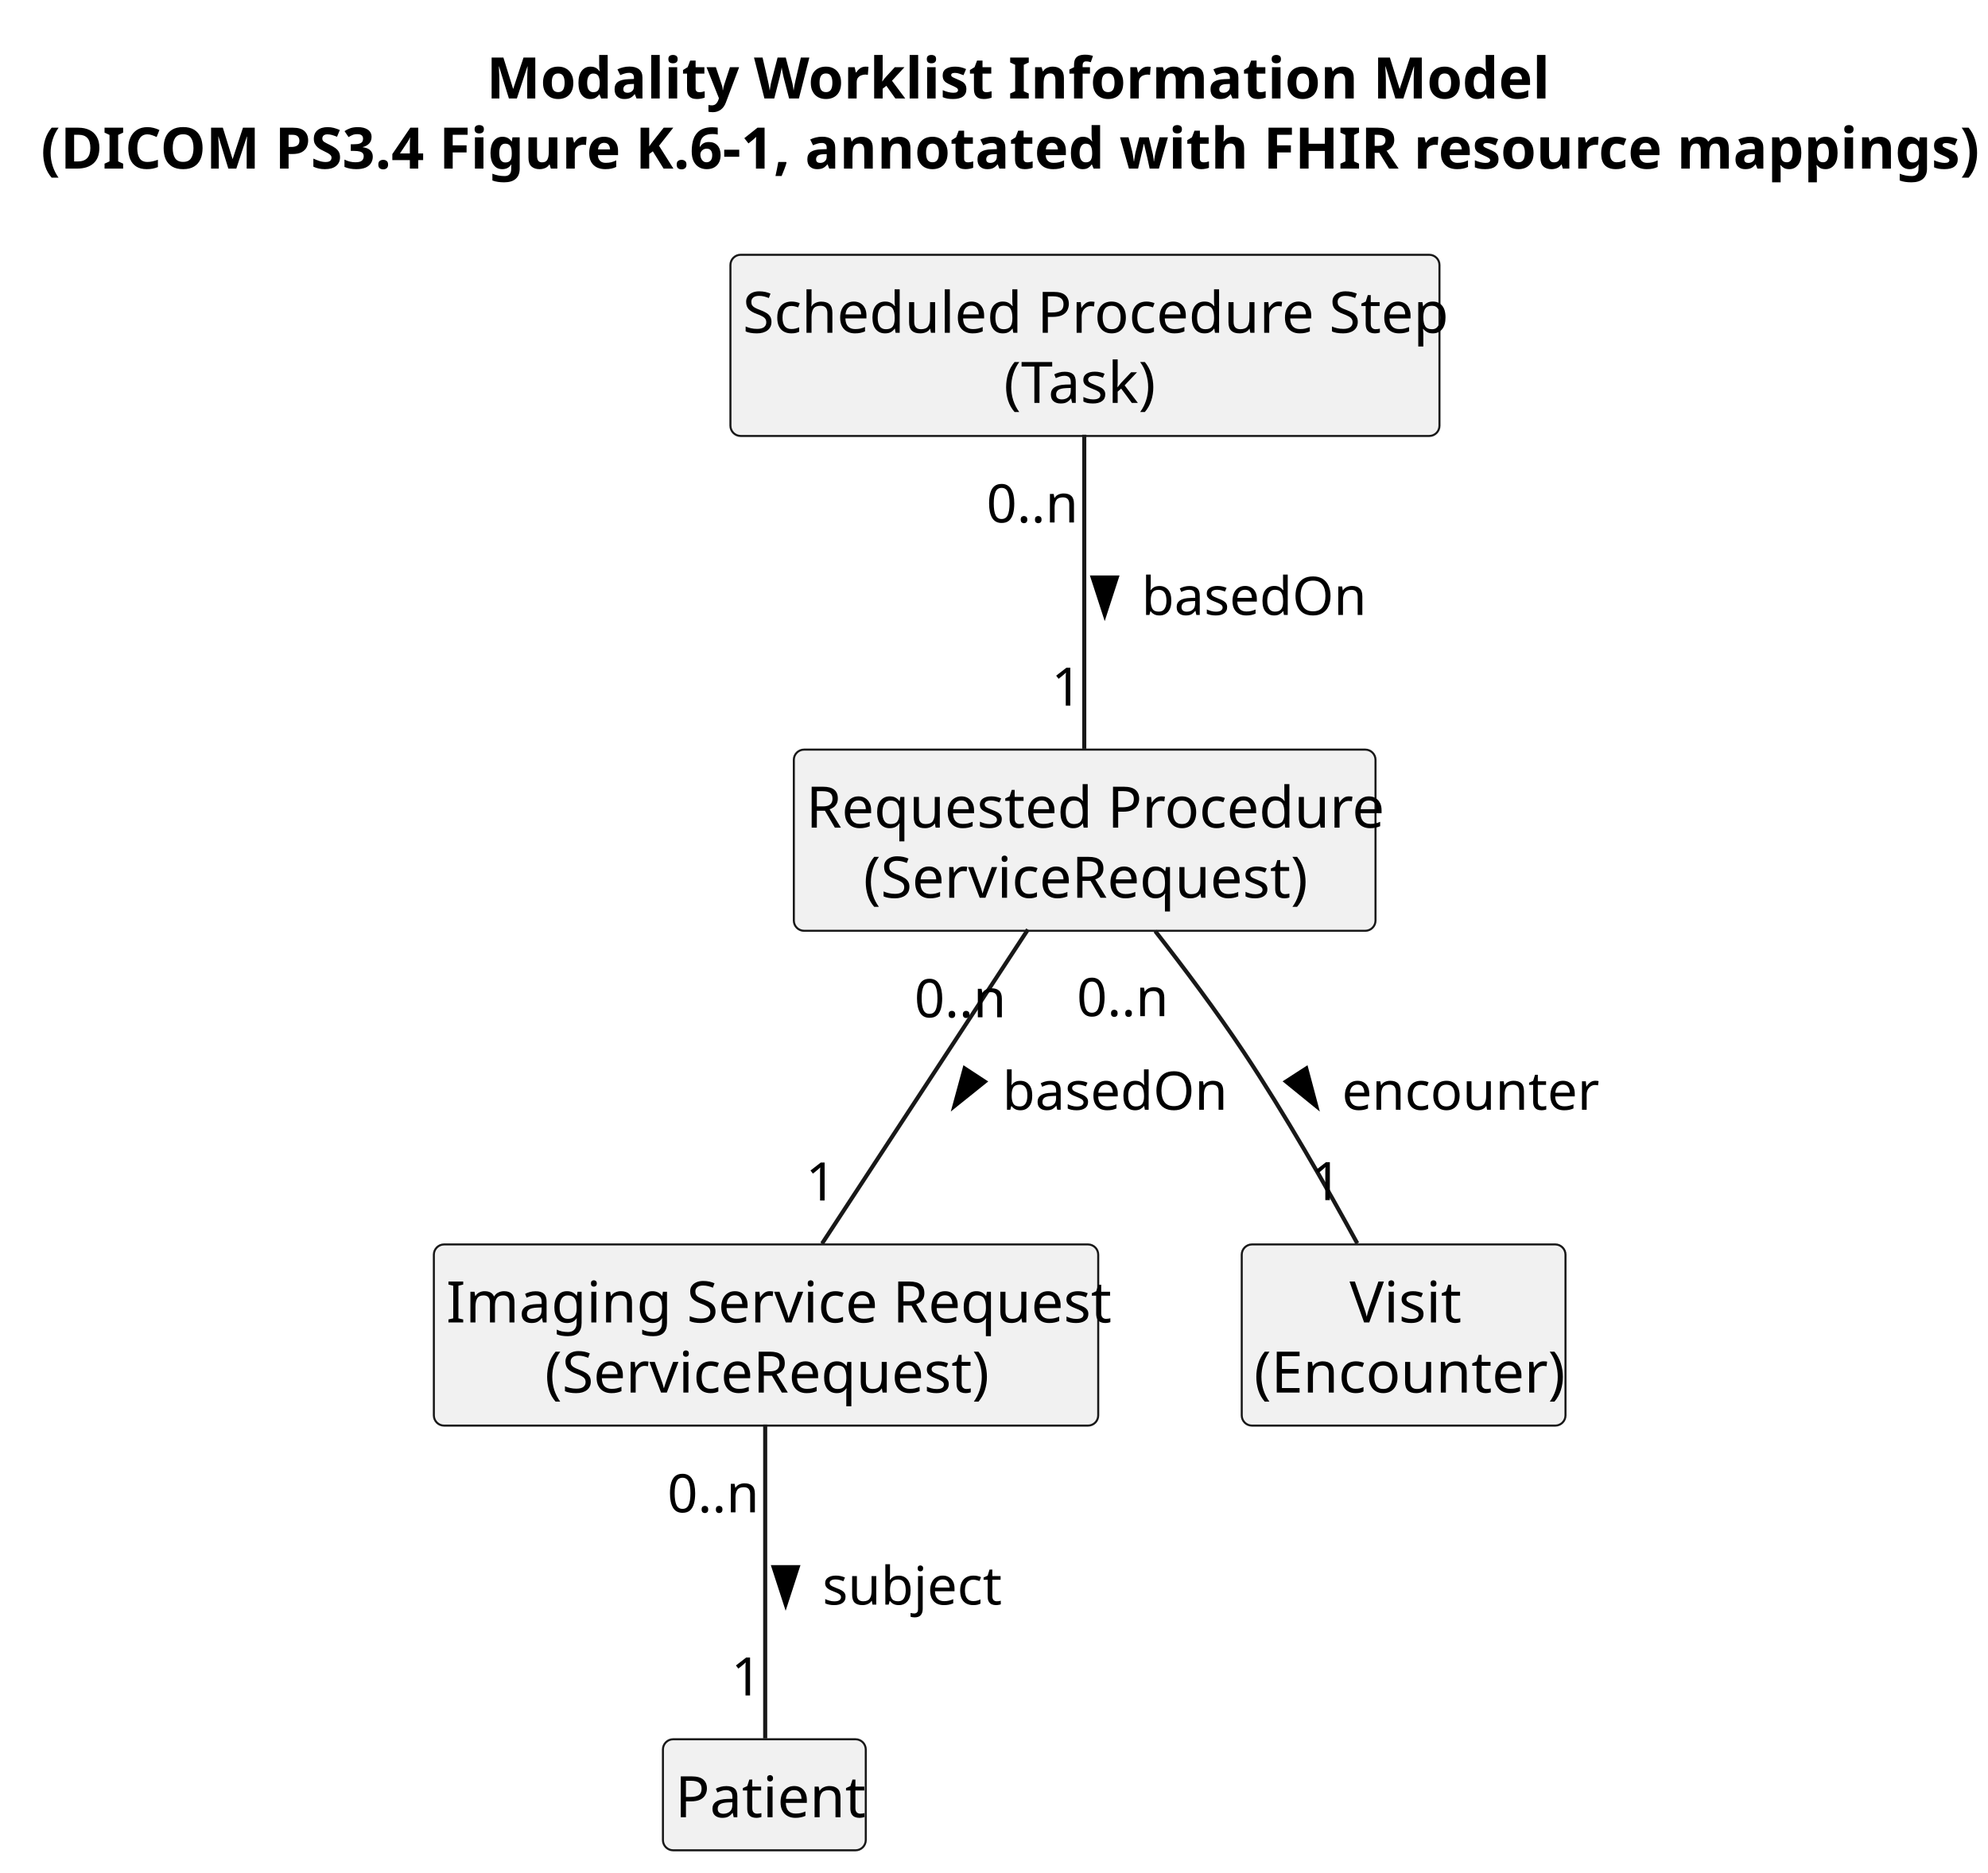
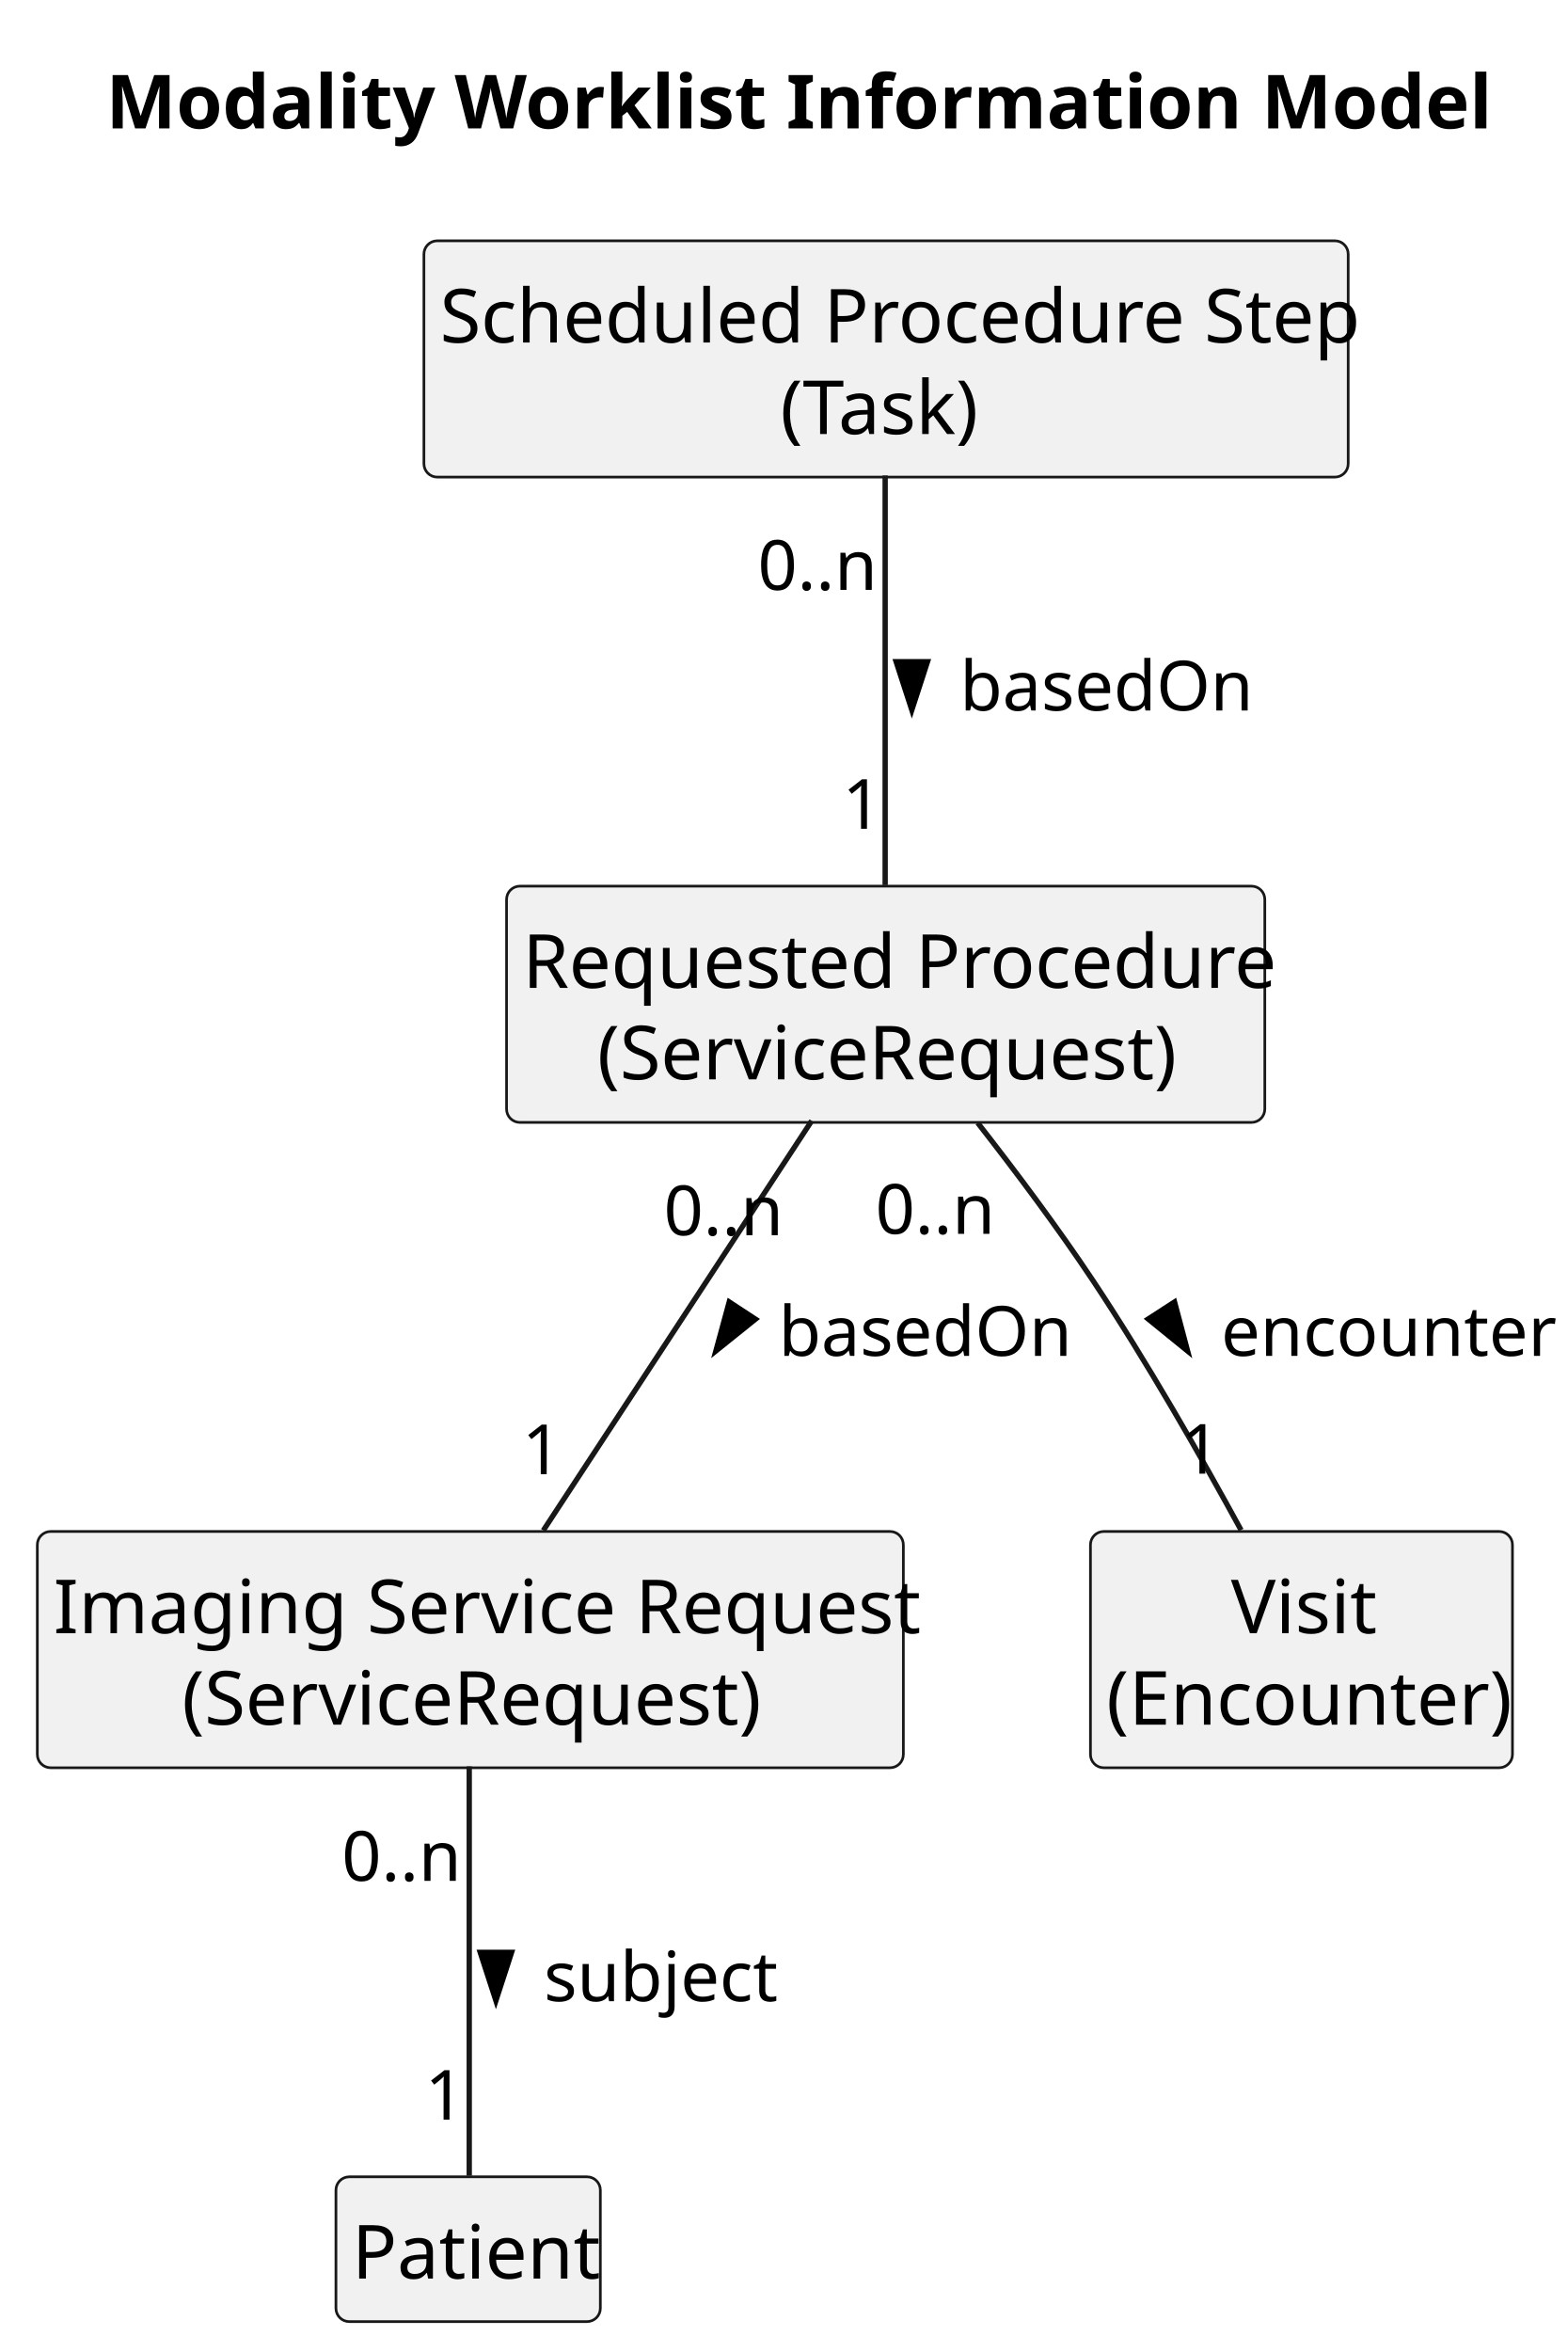
- <svg xmlns="http://www.w3.org/2000/svg" contentStyleType="text/css" data-diagram-type="CLASS" height="458px" preserveAspectRatio="none" style="width:486px;height:458px;background:#FFFFFF;" version="1.1" viewBox="0 0 486 458" width="486px" zoomAndPan="magnify">
+ <svg xmlns="http://www.w3.org/2000/svg" contentStyleType="text/css" data-diagram-type="CLASS" height="441px" preserveAspectRatio="none" style="width:294px;height:441px;background:#FFFFFF;" version="1.1" viewBox="0 0 294 441" width="294px" zoomAndPan="magnify">
  <defs />
  <g>
    <g class="title" data-source-line="1">
-       <text fill="#000000" font-family="sans-serif" font-size="14" font-weight="bold" lengthAdjust="spacing" textLength="241.11" x="118.92" y="24.075">Modality Worklist Information Model</text>
-       <text fill="#000000" font-family="sans-serif" font-size="14" font-weight="bold" lengthAdjust="spacing" textLength="458.951" x="10" y="41.227">(DICOM PS3.4 Figure K.6-1, annotated with FHIR resource mappings)</text>
+       <text fill="#000000" font-family="sans-serif" font-size="14" font-weight="bold" lengthAdjust="spacing" textLength="241.11" x="19.855" y="24.075">Modality Worklist Information Model</text>
    </g>
    <g class="entity" data-qualified-name="scheduled_procedure_step" data-source-line="6" id="ent0002">
-       <rect fill="#F1F1F1" height="44.303" rx="2.5" ry="2.5" style="stroke:#181818;stroke-width:0.5;" width="173.337" x="178.565" y="62.303" />
-       <text fill="#000000" font-family="sans-serif" font-size="14" lengthAdjust="spacing" textLength="167.337" x="181.565" y="81.378">Scheduled Procedure Step</text>
-       <text fill="#000000" font-family="sans-serif" font-size="14" lengthAdjust="spacing" textLength="39.662" x="245.403" y="98.529">(Task)</text>
+       <rect fill="#F1F1F1" height="44.303" rx="2.5" ry="2.5" style="stroke:#181818;stroke-width:0.5;" width="173.337" x="79.5" y="45.151" />
+       <text fill="#000000" font-family="sans-serif" font-size="14" lengthAdjust="spacing" textLength="167.337" x="82.5" y="64.227">Scheduled Procedure Step</text>
+       <text fill="#000000" font-family="sans-serif" font-size="14" lengthAdjust="spacing" textLength="39.662" x="146.337" y="81.378">(Task)</text>
    </g>
    <g class="entity" data-qualified-name="requested_procedure" data-source-line="8" id="ent0003">
-       <rect fill="#F1F1F1" height="44.303" rx="2.5" ry="2.5" style="stroke:#181818;stroke-width:0.5;" width="142.199" x="194.065" y="183.303" />
-       <text fill="#000000" font-family="sans-serif" font-size="14" lengthAdjust="spacing" textLength="136.199" x="197.065" y="202.378">Requested Procedure</text>
-       <text fill="#000000" font-family="sans-serif" font-size="14" lengthAdjust="spacing" textLength="108.151" x="211.089" y="219.529">(ServiceRequest)</text>
+       <rect fill="#F1F1F1" height="44.303" rx="2.5" ry="2.5" style="stroke:#181818;stroke-width:0.5;" width="142.199" x="95" y="166.151" />
+       <text fill="#000000" font-family="sans-serif" font-size="14" lengthAdjust="spacing" textLength="136.199" x="98" y="185.227">Requested Procedure</text>
+       <text fill="#000000" font-family="sans-serif" font-size="14" lengthAdjust="spacing" textLength="108.151" x="112.024" y="202.378">(ServiceRequest)</text>
    </g>
    <g class="entity" data-qualified-name="imaging_service_request" data-source-line="10" id="ent0004">
-       <rect fill="#F1F1F1" height="44.303" rx="2.5" ry="2.5" style="stroke:#181818;stroke-width:0.5;" width="162.413" x="106.065" y="304.303" />
-       <text fill="#000000" font-family="sans-serif" font-size="14" lengthAdjust="spacing" textLength="156.413" x="109.065" y="323.378">Imaging Service Request</text>
-       <text fill="#000000" font-family="sans-serif" font-size="14" lengthAdjust="spacing" textLength="108.151" x="133.196" y="340.529">(ServiceRequest)</text>
+       <rect fill="#F1F1F1" height="44.303" rx="2.5" ry="2.5" style="stroke:#181818;stroke-width:0.5;" width="162.413" x="7" y="287.151" />
+       <text fill="#000000" font-family="sans-serif" font-size="14" lengthAdjust="spacing" textLength="156.413" x="10" y="306.227">Imaging Service Request</text>
+       <text fill="#000000" font-family="sans-serif" font-size="14" lengthAdjust="spacing" textLength="108.151" x="34.131" y="323.378">(ServiceRequest)</text>
    </g>
    <g class="entity" data-qualified-name="patient" data-source-line="12" id="ent0005">
-       <rect fill="#F1F1F1" height="27.151" rx="2.5" ry="2.5" style="stroke:#181818;stroke-width:0.5;" width="49.586" x="162.065" y="425.303" />
-       <text fill="#000000" font-family="sans-serif" font-size="14" lengthAdjust="spacing" textLength="43.586" x="165.065" y="444.378">Patient</text>
+       <rect fill="#F1F1F1" height="27.151" rx="2.5" ry="2.5" style="stroke:#181818;stroke-width:0.5;" width="49.586" x="63" y="408.151" />
+       <text fill="#000000" font-family="sans-serif" font-size="14" lengthAdjust="spacing" textLength="43.586" x="66" y="427.227">Patient</text>
    </g>
    <g class="entity" data-qualified-name="visit" data-source-line="14" id="ent0006">
-       <rect fill="#F1F1F1" height="44.303" rx="2.5" ry="2.5" style="stroke:#181818;stroke-width:0.5;" width="79.144" x="303.565" y="304.303" />
-       <text fill="#000000" font-family="sans-serif" font-size="14" lengthAdjust="spacing" textLength="26.448" x="329.913" y="323.378">Visit</text>
-       <text fill="#000000" font-family="sans-serif" font-size="14" lengthAdjust="spacing" textLength="73.144" x="306.565" y="340.529">(Encounter)</text>
+       <rect fill="#F1F1F1" height="44.303" rx="2.5" ry="2.5" style="stroke:#181818;stroke-width:0.5;" width="79.144" x="204.5" y="287.151" />
+       <text fill="#000000" font-family="sans-serif" font-size="14" lengthAdjust="spacing" textLength="26.448" x="230.848" y="306.227">Visit</text>
+       <text fill="#000000" font-family="sans-serif" font-size="14" lengthAdjust="spacing" textLength="73.144" x="207.5" y="323.378">(Encounter)</text>
    </g>
    <g class="link" data-entity-1="ent0002" data-entity-2="ent0003" data-link-type="association" data-source-line="16" id="lnk7">
-       <path codeLine="16" d="M265.065,106.303 C265.065,127.923 265.065,161.423 265.065,183.113" fill="none" id="scheduled_procedure_step-requested_procedure" style="stroke:#181818;stroke-width:1;" />
-       <polygon fill="#000000" points="270.065,150.266,273.004,141.221,267.126,141.221,270.065,150.266" style="stroke:#000000;stroke-width:1;" />
-       <text fill="#000000" font-family="sans-serif" font-size="13" lengthAdjust="spacing" textLength="52.762" x="279.065" y="150.373">basedOn</text>
-       <text fill="#000000" font-family="sans-serif" font-size="13" lengthAdjust="spacing" textLength="21.684" x="241.161" y="127.757">0..n</text>
-       <text fill="#000000" font-family="sans-serif" font-size="13" lengthAdjust="spacing" textLength="7.23" x="257.042" y="172.553">1</text>
+       <path codeLine="16" d="M166,89.151 C166,110.771 166,144.271 166,165.961" fill="none" id="scheduled_procedure_step-requested_procedure" style="stroke:#181818;stroke-width:1;" />
+       <polygon fill="#000000" points="171,133.114,173.939,124.069,168.061,124.069,171,133.114" style="stroke:#000000;stroke-width:1;" />
+       <text fill="#000000" font-family="sans-serif" font-size="13" lengthAdjust="spacing" textLength="52.762" x="180" y="133.221">basedOn</text>
+       <text fill="#000000" font-family="sans-serif" font-size="13" lengthAdjust="spacing" textLength="21.684" x="142.096" y="110.606">0..n</text>
+       <text fill="#000000" font-family="sans-serif" font-size="13" lengthAdjust="spacing" textLength="7.23" x="157.976" y="155.401">1</text>
    </g>
    <g class="link" data-entity-1="ent0003" data-entity-2="ent0004" data-link-type="association" data-source-line="18" id="lnk8">
-       <path codeLine="18" d="M251.295,227.303 C237.125,248.923 215.175,282.423 200.955,304.113" fill="none" id="requested_procedure-imaging_service_request" style="stroke:#181818;stroke-width:1;" />
-       <polygon fill="#000000" points="233.324,270.448,240.741,264.494,235.824,261.272,233.324,270.448" style="stroke:#000000;stroke-width:1;" />
-       <text fill="#000000" font-family="sans-serif" font-size="13" lengthAdjust="spacing" textLength="52.762" x="245.065" y="271.373">basedOn</text>
-       <text fill="#000000" font-family="sans-serif" font-size="13" lengthAdjust="spacing" textLength="21.684" x="223.537" y="248.757">0..n</text>
-       <text fill="#000000" font-family="sans-serif" font-size="13" lengthAdjust="spacing" textLength="7.23" x="196.98" y="293.553">1</text>
+       <path codeLine="18" d="M152.23,210.151 C138.06,231.771 116.11,265.271 101.89,286.961" fill="none" id="requested_procedure-imaging_service_request" style="stroke:#181818;stroke-width:1;" />
+       <polygon fill="#000000" points="134.259,253.296,141.675,247.342,136.759,244.12,134.259,253.296" style="stroke:#000000;stroke-width:1;" />
+       <text fill="#000000" font-family="sans-serif" font-size="13" lengthAdjust="spacing" textLength="52.762" x="146" y="254.221">basedOn</text>
+       <text fill="#000000" font-family="sans-serif" font-size="13" lengthAdjust="spacing" textLength="21.684" x="124.472" y="231.606">0..n</text>
+       <text fill="#000000" font-family="sans-serif" font-size="13" lengthAdjust="spacing" textLength="7.23" x="97.915" y="276.401">1</text>
    </g>
    <g class="link" data-entity-1="ent0003" data-entity-2="ent0006" data-link-type="association" data-source-line="20" id="lnk9">
-       <path codeLine="20" d="M282.415,227.683 C289.415,236.633 297.395,247.283 304.065,257.303 C314.165,272.493 324.375,290.413 331.815,304.043" fill="none" id="requested_procedure-visit" style="stroke:#181818;stroke-width:1;" />
-       <polygon fill="#000000" points="321.781,270.464,319.336,261.273,314.4,264.466,321.781,270.464" style="stroke:#000000;stroke-width:1;" />
-       <text fill="#000000" font-family="sans-serif" font-size="13" lengthAdjust="spacing" textLength="57.821" x="328.065" y="271.373">encounter</text>
-       <text fill="#000000" font-family="sans-serif" font-size="13" lengthAdjust="spacing" textLength="21.684" x="263.233" y="248.489">0..n</text>
-       <text fill="#000000" font-family="sans-serif" font-size="13" lengthAdjust="spacing" textLength="7.23" x="320.495" y="293.462">1</text>
+       <path codeLine="20" d="M183.35,210.531 C190.35,219.481 198.33,230.131 205,240.151 C215.1,255.341 225.31,273.261 232.75,286.891" fill="none" id="requested_procedure-visit" style="stroke:#181818;stroke-width:1;" />
+       <polygon fill="#000000" points="222.716,253.313,220.27,244.122,215.335,247.315,222.716,253.313" style="stroke:#000000;stroke-width:1;" />
+       <text fill="#000000" font-family="sans-serif" font-size="13" lengthAdjust="spacing" textLength="57.821" x="229" y="254.221">encounter</text>
+       <text fill="#000000" font-family="sans-serif" font-size="13" lengthAdjust="spacing" textLength="21.684" x="164.167" y="231.338">0..n</text>
+       <text fill="#000000" font-family="sans-serif" font-size="13" lengthAdjust="spacing" textLength="7.23" x="221.43" y="276.311">1</text>
    </g>
    <g class="link" data-entity-1="ent0004" data-entity-2="ent0005" data-link-type="association" data-source-line="22" id="lnk10">
-       <path codeLine="22" d="M187.065,348.343 C187.065,371.013 187.065,406.343 187.065,425.103" fill="none" id="imaging_service_request-patient" style="stroke:#181818;stroke-width:1;" />
-       <polygon fill="#000000" points="192.065,392.266,195.004,383.221,189.126,383.221,192.065,392.266" style="stroke:#000000;stroke-width:1;" />
-       <text fill="#000000" font-family="sans-serif" font-size="13" lengthAdjust="spacing" textLength="41.19" x="201.065" y="392.373">subject</text>
-       <text fill="#000000" font-family="sans-serif" font-size="13" lengthAdjust="spacing" textLength="21.684" x="163.15" y="369.808">0..n</text>
-       <text fill="#000000" font-family="sans-serif" font-size="13" lengthAdjust="spacing" textLength="7.23" x="178.754" y="414.587">1</text>
+       <path codeLine="22" d="M88,331.191 C88,353.861 88,389.191 88,407.951" fill="none" id="imaging_service_request-patient" style="stroke:#181818;stroke-width:1;" />
+       <polygon fill="#000000" points="93,375.115,95.939,366.069,90.061,366.069,93,375.115" style="stroke:#000000;stroke-width:1;" />
+       <text fill="#000000" font-family="sans-serif" font-size="13" lengthAdjust="spacing" textLength="41.19" x="102" y="375.221">subject</text>
+       <text fill="#000000" font-family="sans-serif" font-size="13" lengthAdjust="spacing" textLength="21.684" x="64.085" y="352.657">0..n</text>
+       <text fill="#000000" font-family="sans-serif" font-size="13" lengthAdjust="spacing" textLength="7.23" x="79.689" y="397.436">1</text>
    </g>
  </g>
</svg>
